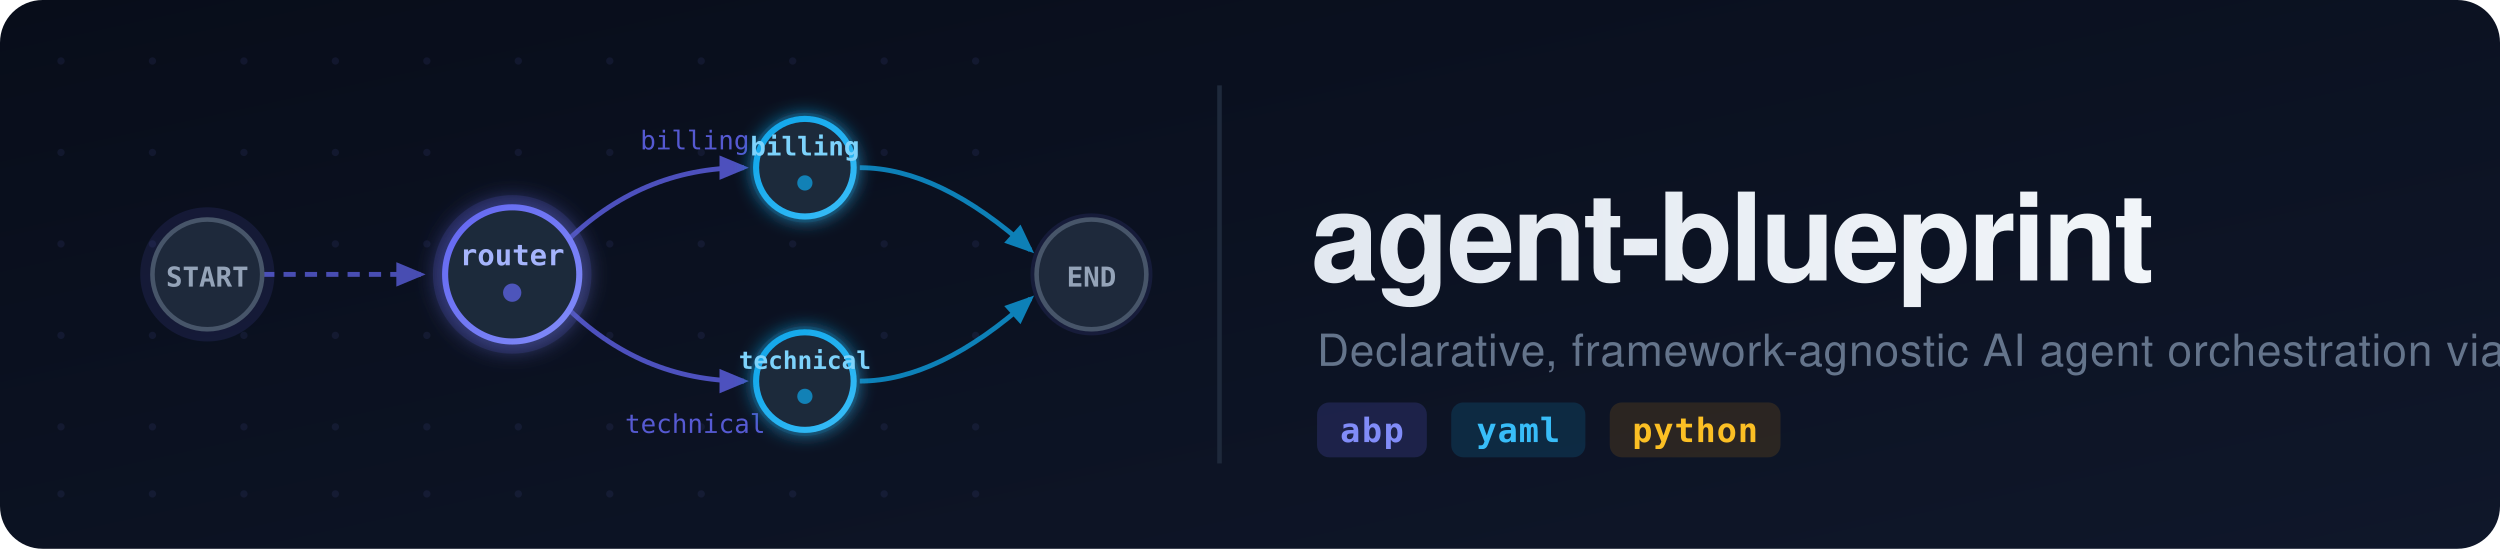
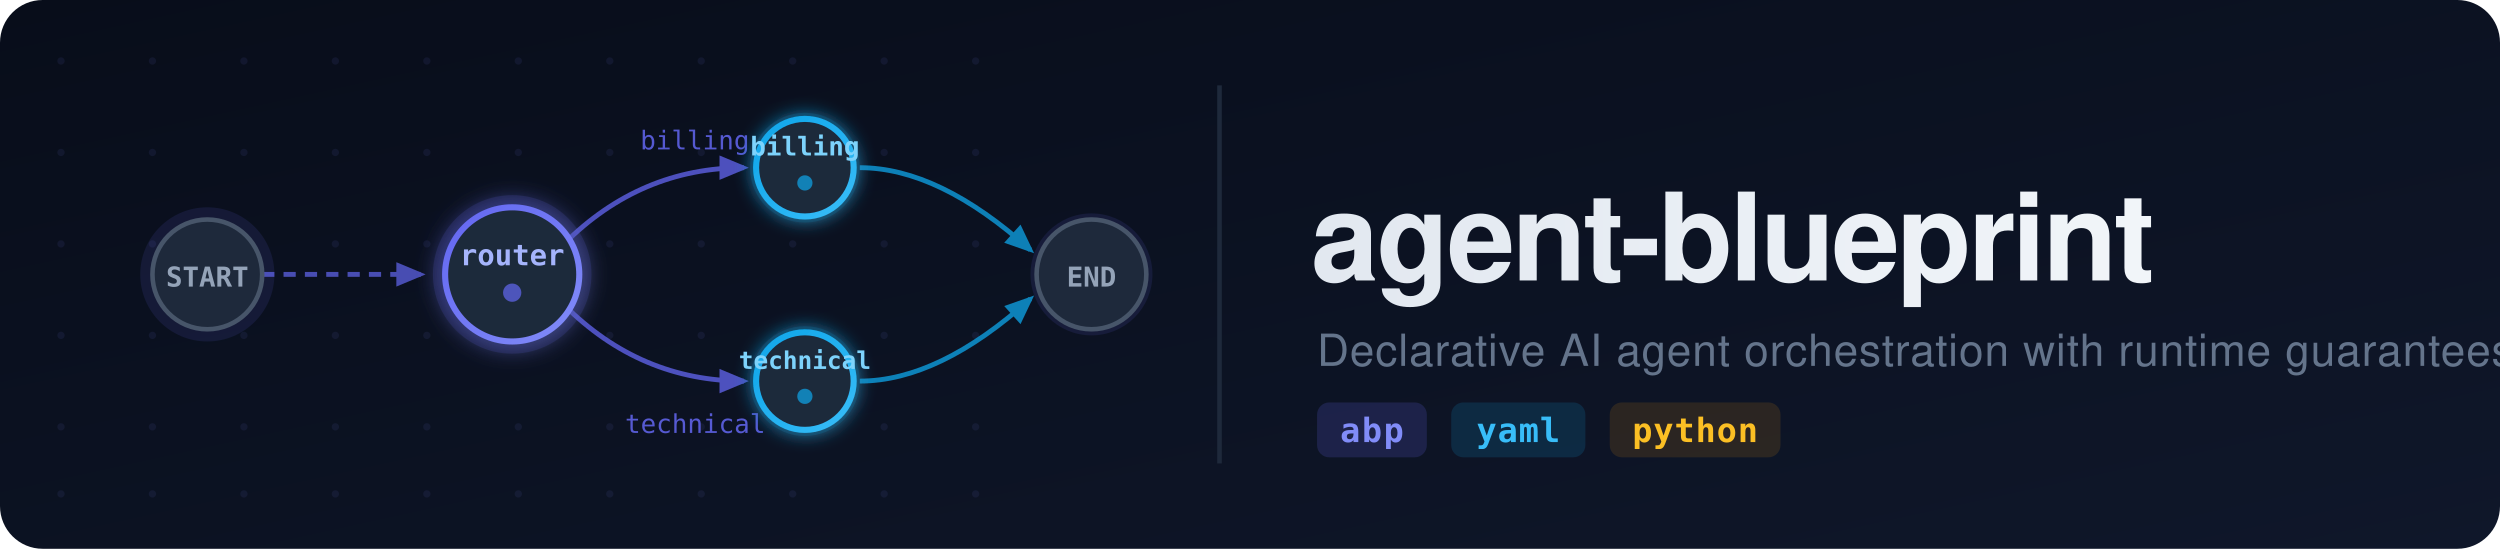
<svg xmlns="http://www.w3.org/2000/svg" width="820" height="180" viewBox="0 0 820 180">
  <defs>
    <linearGradient id="bg" x1="0%" y1="0%" x2="100%" y2="100%">
      <stop offset="0%" stop-color="#080d1a" />
      <stop offset="100%" stop-color="#0f172a" />
    </linearGradient>
    <linearGradient id="indigo" x1="0%" y1="0%" x2="100%" y2="100%">
      <stop offset="0%" stop-color="#6366f1" />
      <stop offset="100%" stop-color="#818cf8" />
    </linearGradient>
    <linearGradient id="sky" x1="0%" y1="0%" x2="100%" y2="100%">
      <stop offset="0%" stop-color="#0ea5e9" />
      <stop offset="100%" stop-color="#38bdf8" />
    </linearGradient>
    <linearGradient id="textgrad" x1="0%" y1="0%" x2="100%" y2="0%">
      <stop offset="0%" stop-color="#e2e8f0" />
      <stop offset="100%" stop-color="#f1f5f9" />
    </linearGradient>
    <filter id="glow-indigo" x="-50%" y="-50%" width="200%" height="200%">
      <feGaussianBlur stdDeviation="4" result="blur" />
      <feMerge>
        <feMergeNode in="blur" />
        <feMergeNode in="SourceGraphic" />
      </feMerge>
    </filter>
    <filter id="glow-sky" x="-50%" y="-50%" width="200%" height="200%">
      <feGaussianBlur stdDeviation="3" result="blur" />
      <feMerge>
        <feMergeNode in="blur" />
        <feMergeNode in="SourceGraphic" />
      </feMerge>
    </filter>
    <marker id="arr-indigo" markerWidth="7" markerHeight="7" refX="5" refY="3.5" orient="auto">
      <path d="M0,1 L0,6 L6,3.5 z" fill="#6366f1" />
    </marker>
    <marker id="arr-sky" markerWidth="7" markerHeight="7" refX="5" refY="3.5" orient="auto">
      <path d="M0,1 L0,6 L6,3.5 z" fill="#0ea5e9" />
    </marker>
    <marker id="arr-gray" markerWidth="7" markerHeight="7" refX="5" refY="3.5" orient="auto">
      <path d="M0,1 L0,6 L6,3.5 z" fill="#475569" />
    </marker>
  </defs>
  <rect width="820" height="180" rx="14" fill="url(#bg)" />
  <g opacity="0.08" fill="#7c83ff">
    <circle cx="20" cy="20" r="1.2" />
    <circle cx="50" cy="20" r="1.2" />
    <circle cx="80" cy="20" r="1.2" />
    <circle cx="110" cy="20" r="1.2" />
    <circle cx="140" cy="20" r="1.2" />
    <circle cx="170" cy="20" r="1.2" />
    <circle cx="200" cy="20" r="1.2" />
    <circle cx="230" cy="20" r="1.2" />
    <circle cx="260" cy="20" r="1.2" />
    <circle cx="290" cy="20" r="1.2" />
    <circle cx="320" cy="20" r="1.2" />
    <circle cx="20" cy="50" r="1.2" />
    <circle cx="50" cy="50" r="1.2" />
    <circle cx="80" cy="50" r="1.2" />
    <circle cx="110" cy="50" r="1.2" />
    <circle cx="140" cy="50" r="1.2" />
    <circle cx="170" cy="50" r="1.2" />
    <circle cx="200" cy="50" r="1.2" />
    <circle cx="230" cy="50" r="1.2" />
    <circle cx="260" cy="50" r="1.2" />
    <circle cx="290" cy="50" r="1.2" />
    <circle cx="320" cy="50" r="1.2" />
    <circle cx="20" cy="80" r="1.2" />
    <circle cx="50" cy="80" r="1.2" />
    <circle cx="80" cy="80" r="1.2" />
    <circle cx="110" cy="80" r="1.2" />
    <circle cx="140" cy="80" r="1.2" />
    <circle cx="170" cy="80" r="1.2" />
    <circle cx="200" cy="80" r="1.2" />
    <circle cx="230" cy="80" r="1.2" />
    <circle cx="260" cy="80" r="1.2" />
    <circle cx="290" cy="80" r="1.2" />
    <circle cx="320" cy="80" r="1.2" />
    <circle cx="20" cy="110" r="1.2" />
    <circle cx="50" cy="110" r="1.2" />
    <circle cx="80" cy="110" r="1.2" />
    <circle cx="110" cy="110" r="1.2" />
    <circle cx="140" cy="110" r="1.2" />
    <circle cx="170" cy="110" r="1.2" />
    <circle cx="200" cy="110" r="1.2" />
    <circle cx="230" cy="110" r="1.2" />
    <circle cx="260" cy="110" r="1.2" />
    <circle cx="290" cy="110" r="1.2" />
    <circle cx="320" cy="110" r="1.2" />
    <circle cx="20" cy="140" r="1.2" />
    <circle cx="50" cy="140" r="1.2" />
    <circle cx="80" cy="140" r="1.2" />
    <circle cx="110" cy="140" r="1.2" />
    <circle cx="140" cy="140" r="1.2" />
    <circle cx="170" cy="140" r="1.2" />
    <circle cx="200" cy="140" r="1.2" />
    <circle cx="230" cy="140" r="1.2" />
    <circle cx="260" cy="140" r="1.2" />
    <circle cx="290" cy="140" r="1.2" />
    <circle cx="320" cy="140" r="1.2" />
    <circle cx="20" cy="162" r="1.2" />
    <circle cx="50" cy="162" r="1.2" />
    <circle cx="80" cy="162" r="1.2" />
    <circle cx="110" cy="162" r="1.2" />
    <circle cx="140" cy="162" r="1.2" />
    <circle cx="170" cy="162" r="1.2" />
    <circle cx="200" cy="162" r="1.2" />
    <circle cx="230" cy="162" r="1.2" />
    <circle cx="260" cy="162" r="1.2" />
    <circle cx="290" cy="162" r="1.2" />
    <circle cx="320" cy="162" r="1.2" />
  </g>
  <circle cx="68" cy="90" r="22" fill="#6366f1" opacity="0.12" />
  <circle cx="168" cy="90" r="26" fill="#6366f1" opacity="0.15" />
  <circle cx="264" cy="55" r="18" fill="#0ea5e9" opacity="0.14" />
  <circle cx="264" cy="125" r="18" fill="#0ea5e9" opacity="0.14" />
  <circle cx="358" cy="90" r="20" fill="#6366f1" opacity="0.12" />
  <line x1="86" y1="90" x2="138" y2="90" stroke="#6366f1" stroke-width="1.6" stroke-dasharray="4,3" opacity="0.7" marker-end="url(#arr-indigo)" />
  <path d="M 185 80 Q 210 55 244 55" fill="none" stroke="#6366f1" stroke-width="1.6" opacity="0.75" marker-end="url(#arr-indigo)" />
  <path d="M 185 100 Q 210 125 244 125" fill="none" stroke="#6366f1" stroke-width="1.6" opacity="0.75" marker-end="url(#arr-indigo)" />
  <path d="M 282 55 Q 308 55 338 82" fill="none" stroke="#0ea5e9" stroke-width="1.6" opacity="0.75" marker-end="url(#arr-sky)" />
  <path d="M 282 125 Q 308 125 338 98" fill="none" stroke="#0ea5e9" stroke-width="1.6" opacity="0.75" marker-end="url(#arr-sky)" />
  <text x="210" y="49" font-family="ui-monospace,monospace" font-size="8.5" fill="#6366f1" opacity="0.85">billing</text>
  <text x="205" y="142" font-family="ui-monospace,monospace" font-size="8.5" fill="#6366f1" opacity="0.85">technical</text>
  <circle cx="68" cy="90" r="18" fill="#1e293b" stroke="#475569" stroke-width="1.5" />
  <text x="68" y="94" font-family="ui-monospace,monospace" font-size="9" fill="#94a3b8" text-anchor="middle" font-weight="600">START</text>
  <circle cx="168" cy="90" r="22" fill="#1e293b" stroke="url(#indigo)" stroke-width="2" filter="url(#glow-indigo)" />
  <text x="168" y="87" font-family="ui-monospace,monospace" font-size="9.5" fill="#a5b4fc" text-anchor="middle" font-weight="700">router</text>
  <circle cx="168" cy="96" r="3" fill="#6366f1" opacity="0.7" />
  <circle cx="264" cy="55" r="16" fill="#1e293b" stroke="url(#sky)" stroke-width="2" filter="url(#glow-sky)" />
  <text x="264" y="51" font-family="ui-monospace,monospace" font-size="8.5" fill="#7dd3fc" text-anchor="middle" font-weight="600">billing</text>
  <circle cx="264" cy="60" r="2.5" fill="#0ea5e9" opacity="0.7" />
  <circle cx="264" cy="125" r="16" fill="#1e293b" stroke="url(#sky)" stroke-width="2" filter="url(#glow-sky)" />
  <text x="264" y="121" font-family="ui-monospace,monospace" font-size="8" fill="#7dd3fc" text-anchor="middle" font-weight="600">technical</text>
  <circle cx="264" cy="130" r="2.5" fill="#0ea5e9" opacity="0.7" />
  <circle cx="358" cy="90" r="18" fill="#1e293b" stroke="#475569" stroke-width="1.5" />
  <text x="358" y="94" font-family="ui-monospace,monospace" font-size="9" fill="#94a3b8" text-anchor="middle" font-weight="600">END</text>
  <line x1="400" y1="28" x2="400" y2="152" stroke="#1e293b" stroke-width="1.5" />
  <text x="430" y="92" font-family="-apple-system,BlinkMacSystemFont,'Segoe UI',Helvetica,Arial,sans-serif" font-size="40" font-weight="800" letter-spacing="-1" fill="url(#textgrad)">agent-blueprint</text>
  <text x="432" y="120" font-family="-apple-system,BlinkMacSystemFont,'Segoe UI',Helvetica,Arial,sans-serif" font-size="14.5" fill="#64748b" letter-spacing="0.3">
-     Declarative, framework-agnostic AI agent orchestration via YAML
+     Declarative AI agent orchestration with runtime guarantees
  </text>
  <rect x="432" y="132" width="36" height="18" rx="4" fill="#6366f1" opacity="0.18" />
  <text x="450" y="145" font-family="ui-monospace,monospace" font-size="11" font-weight="700" fill="#818cf8" text-anchor="middle" letter-spacing="0.5">abp</text>
  <rect x="476" y="132" width="44" height="18" rx="4" fill="#0ea5e9" opacity="0.15" />
  <text x="498" y="145" font-family="ui-monospace,monospace" font-size="11" font-weight="700" fill="#38bdf8" text-anchor="middle" letter-spacing="0.3">yaml</text>
  <rect x="528" y="132" width="56" height="18" rx="4" fill="#f59e0b" opacity="0.13" />
  <text x="556" y="145" font-family="ui-monospace,monospace" font-size="11" font-weight="700" fill="#fbbf24" text-anchor="middle" letter-spacing="0.3">python</text>
</svg>
